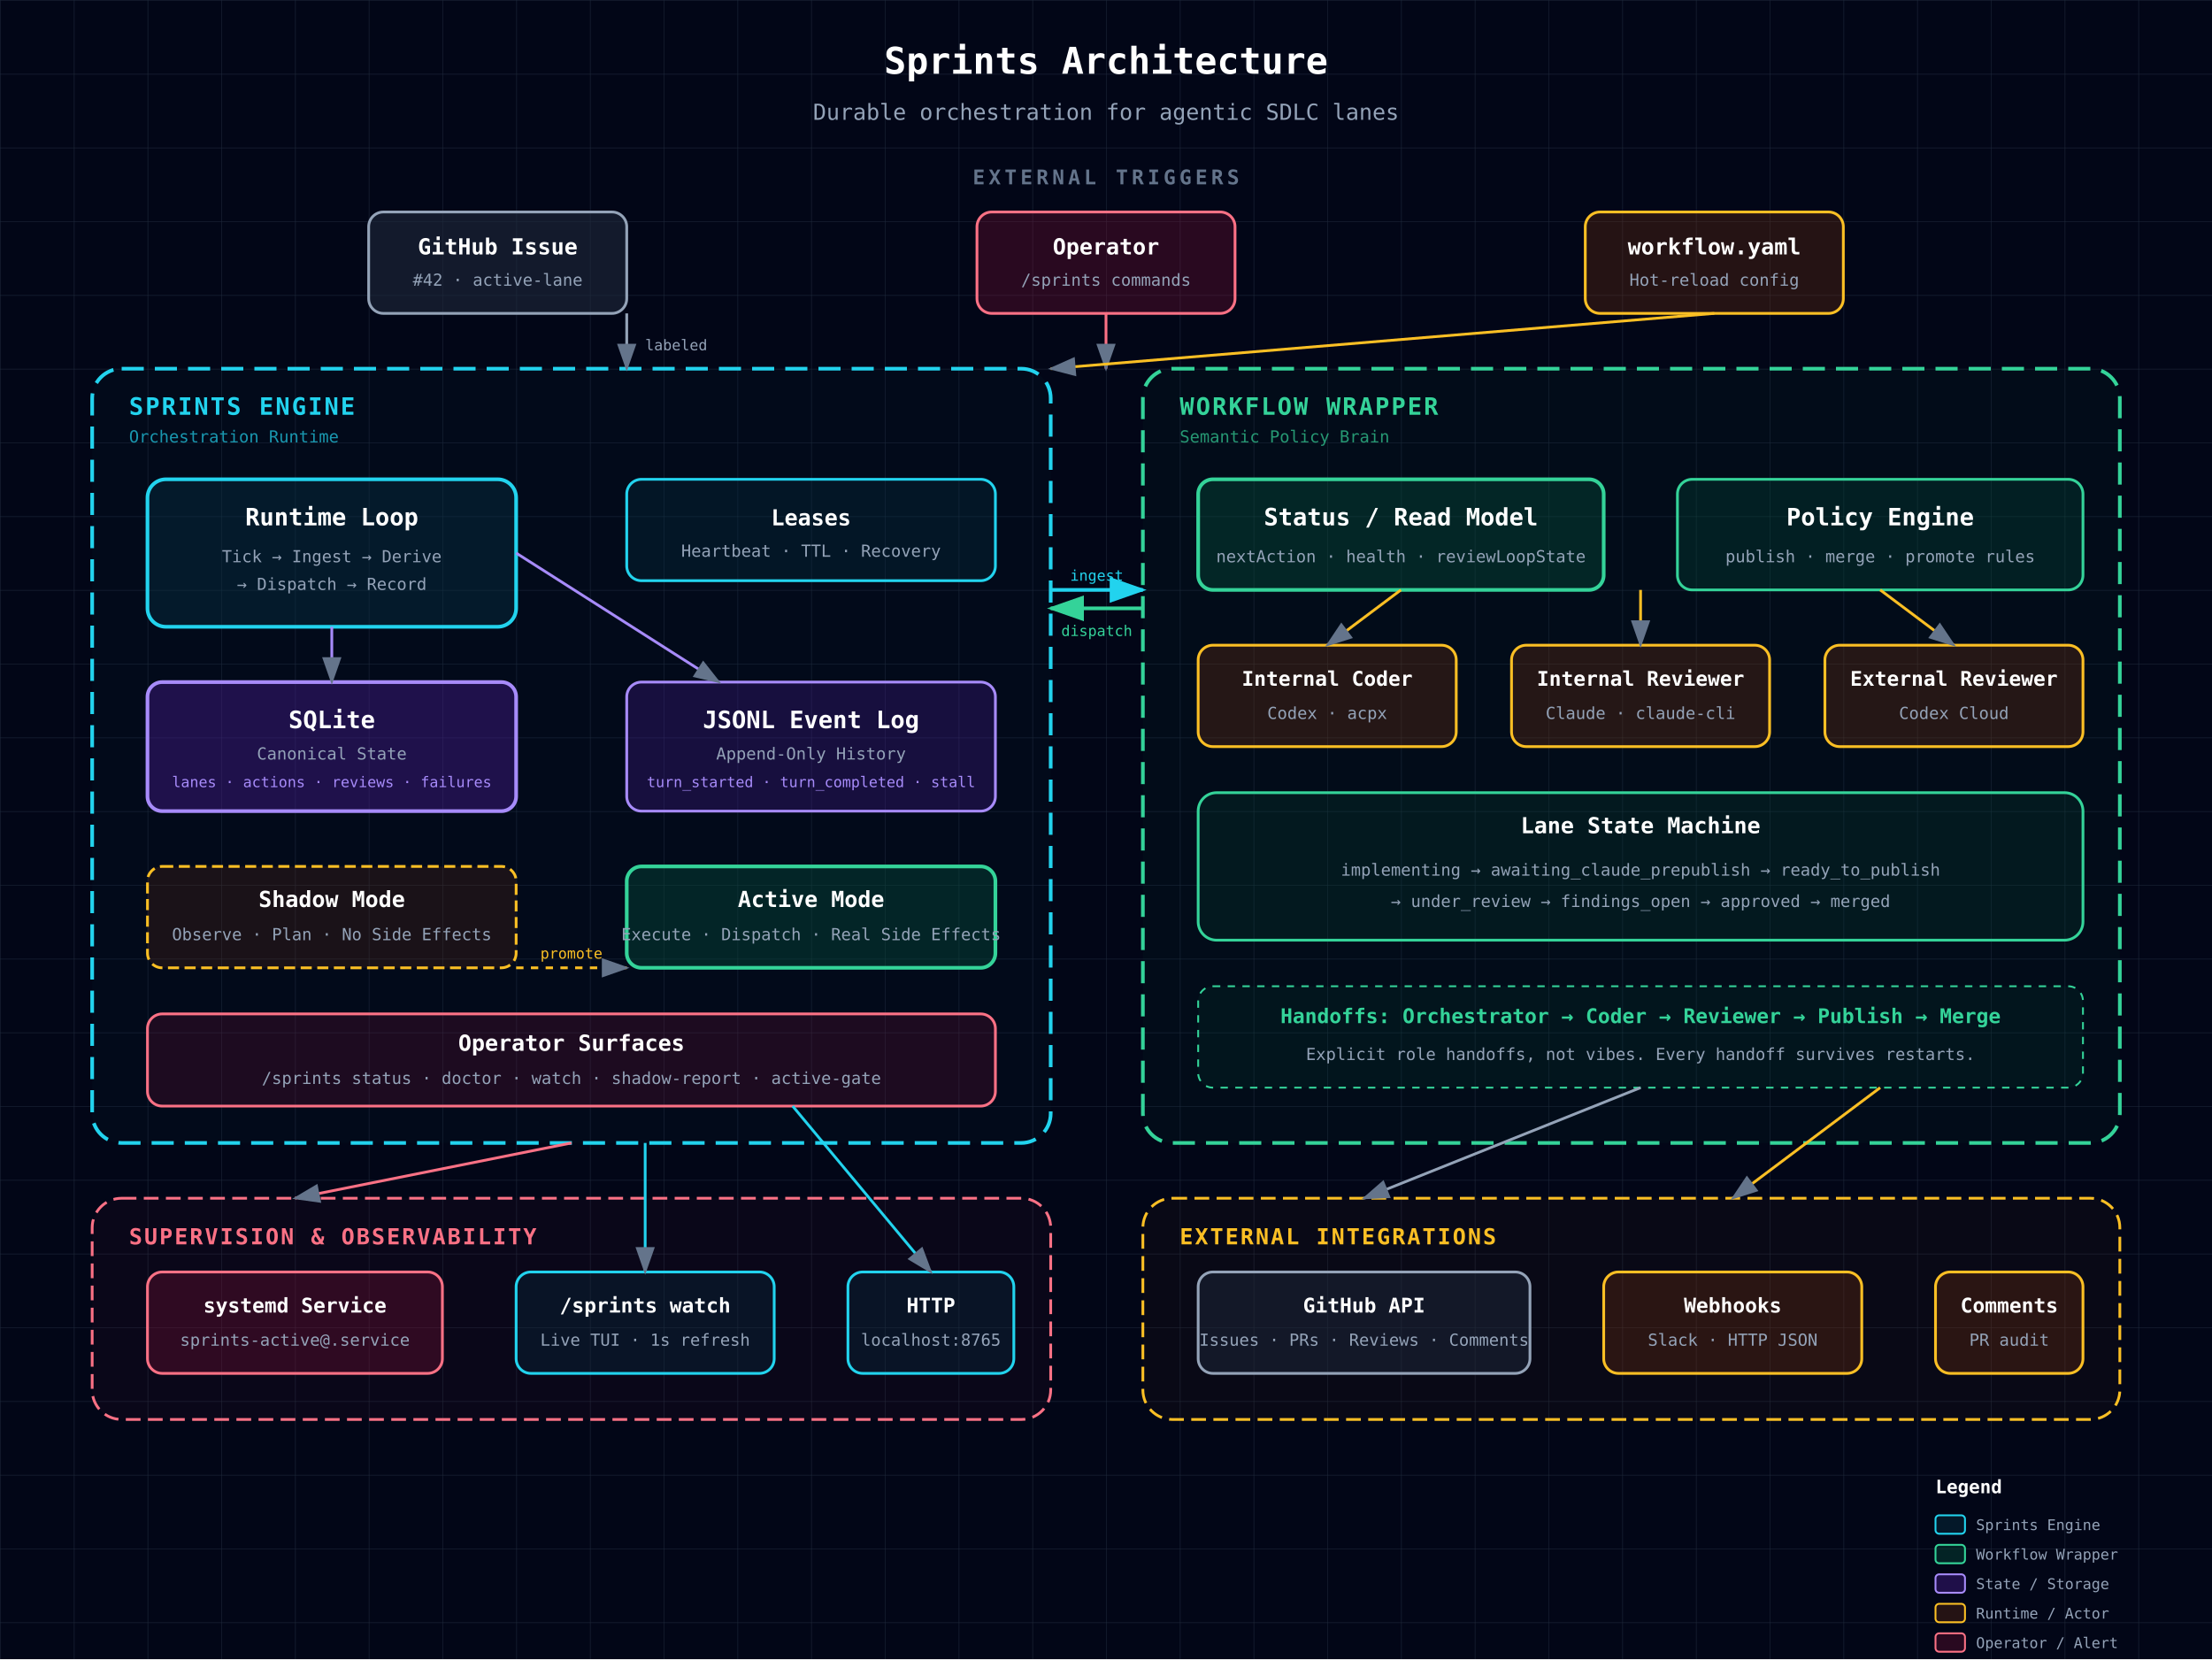
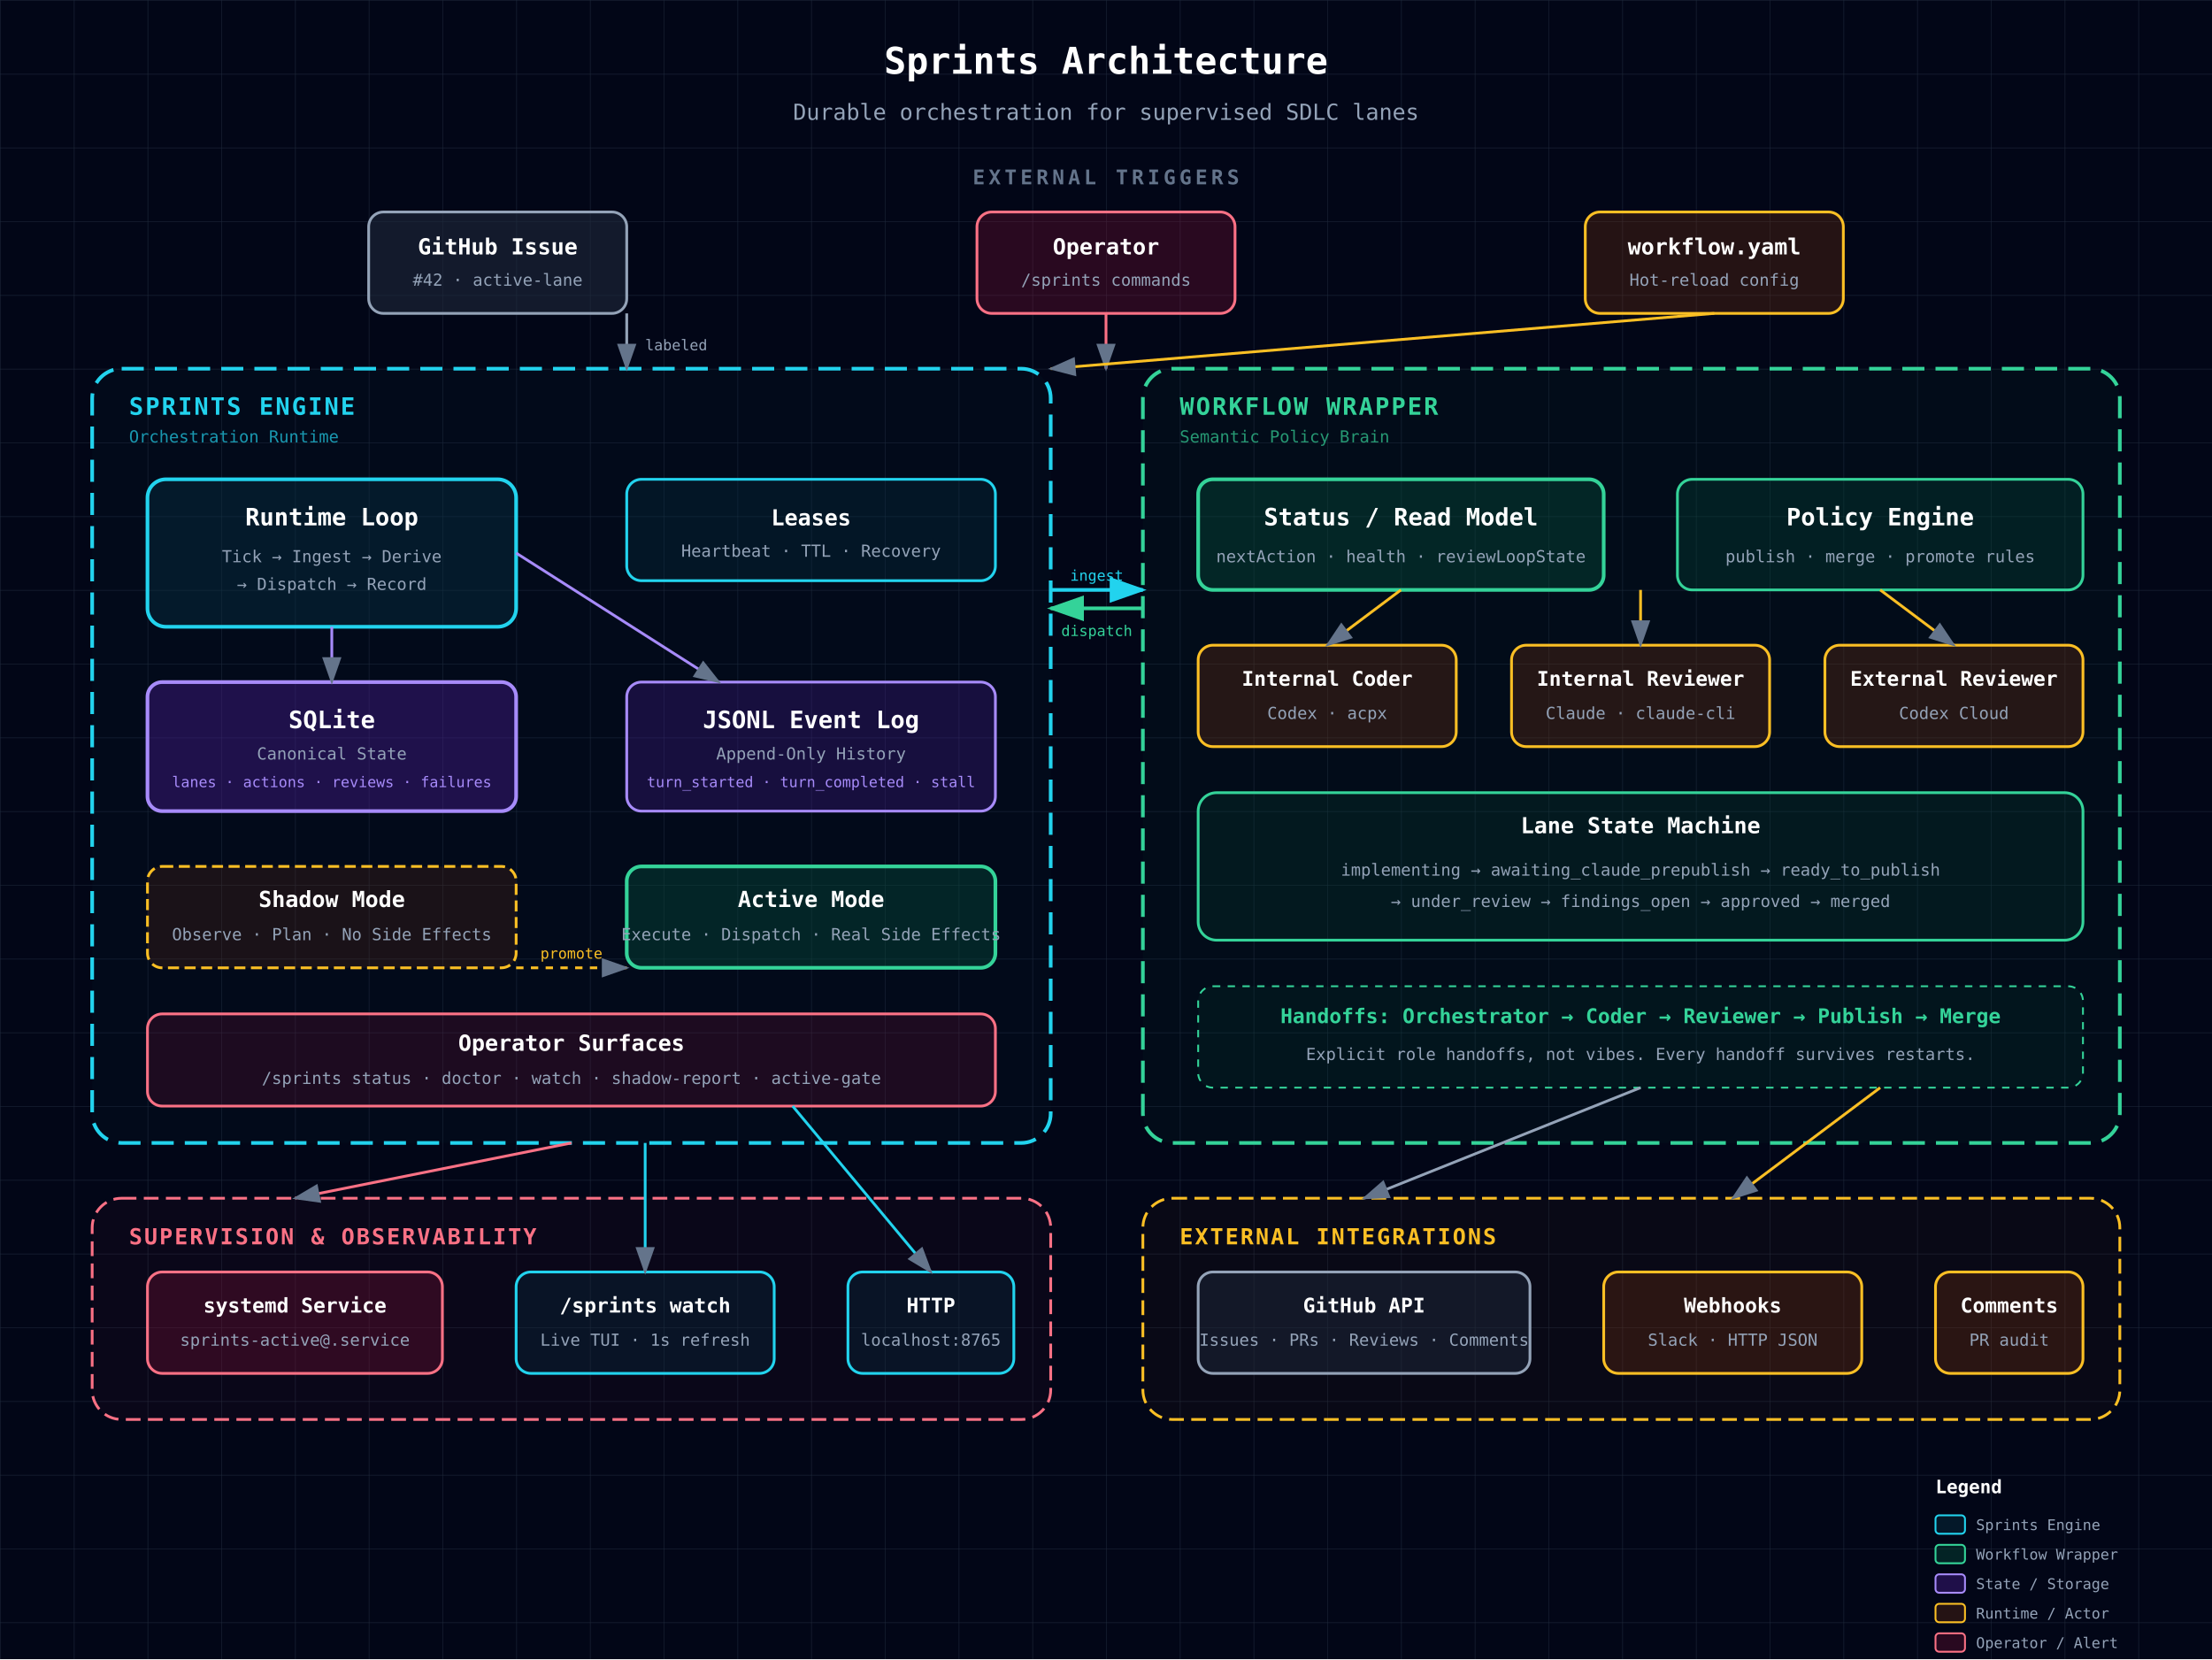
<svg xmlns="http://www.w3.org/2000/svg" viewBox="0 0 1200 900" width="100%" style="background-color:#020617;">
  <defs>
    <pattern id="grid" width="40" height="40" patternUnits="userSpaceOnUse">
      <path d="M 40 0 L 0 0 0 40" fill="none" stroke="#1e293b" stroke-width="0.5" />
    </pattern>
    <marker id="arrowhead" markerWidth="10" markerHeight="7" refX="9" refY="3.5" orient="auto">
      <polygon points="0 0, 10 3.5, 0 7" fill="#64748b" />
    </marker>
    <marker id="arrowhead-cyan" markerWidth="10" markerHeight="7" refX="9" refY="3.5" orient="auto">
      <polygon points="0 0, 10 3.5, 0 7" fill="#22d3ee" />
    </marker>
    <marker id="arrowhead-emerald" markerWidth="10" markerHeight="7" refX="9" refY="3.5" orient="auto">
      <polygon points="0 0, 10 3.5, 0 7" fill="#34d399" />
    </marker>
    <marker id="arrowhead-rose" markerWidth="10" markerHeight="7" refX="9" refY="3.5" orient="auto">
      <polygon points="0 0, 10 3.5, 0 7" fill="#fb7185" />
    </marker>
  </defs>
  <rect width="1200" height="900" fill="#020617" />
  <rect width="1200" height="900" fill="url(#grid)" />
  <text x="600" y="40" fill="white" font-family="monospace" font-size="20" font-weight="700" text-anchor="middle">Sprints Architecture</text>
-   <text x="600" y="65" fill="#94a3b8" font-family="monospace" font-size="12" text-anchor="middle">Durable orchestration for agentic SDLC lanes</text>
+   <text x="600" y="65" fill="#94a3b8" font-family="monospace" font-size="12" text-anchor="middle">Durable orchestration for supervised SDLC lanes</text>
  <text x="600" y="100" fill="#64748b" font-family="monospace" font-size="11" font-weight="600" text-anchor="middle" letter-spacing="2">EXTERNAL TRIGGERS</text>
  <rect x="200" y="115" width="140" height="55" rx="8" fill="rgba(30,41,59,0.6)" stroke="#94a3b8" stroke-width="1.5" />
  <text x="270" y="138" fill="white" font-family="monospace" font-size="12" font-weight="600" text-anchor="middle">GitHub Issue</text>
  <text x="270" y="155" fill="#94a3b8" font-family="monospace" font-size="9" text-anchor="middle">#42 · active-lane</text>
  <rect x="530" y="115" width="140" height="55" rx="8" fill="rgba(136,19,55,0.3)" stroke="#fb7185" stroke-width="1.5" />
  <text x="600" y="138" fill="white" font-family="monospace" font-size="12" font-weight="600" text-anchor="middle">Operator</text>
  <text x="600" y="155" fill="#94a3b8" font-family="monospace" font-size="9" text-anchor="middle">/sprints commands</text>
  <rect x="860" y="115" width="140" height="55" rx="8" fill="rgba(120,53,15,0.3)" stroke="#fbbf24" stroke-width="1.5" />
  <text x="930" y="138" fill="white" font-family="monospace" font-size="12" font-weight="600" text-anchor="middle">workflow.yaml</text>
  <text x="930" y="155" fill="#94a3b8" font-family="monospace" font-size="9" text-anchor="middle">Hot-reload config</text>
  <rect x="50" y="200" width="520" height="420" rx="16" fill="rgba(8,51,68,0.08)" stroke="#22d3ee" stroke-width="2" stroke-dasharray="12,6" />
  <text x="70" y="225" fill="#22d3ee" font-family="monospace" font-size="13" font-weight="700" letter-spacing="1">SPRINTS ENGINE</text>
  <text x="70" y="240" fill="#22d3ee" font-family="monospace" font-size="9" opacity="0.7">Orchestration Runtime</text>
  <rect x="80" y="260" width="200" height="80" rx="10" fill="rgba(8,51,68,0.4)" stroke="#22d3ee" stroke-width="2" />
  <text x="180" y="285" fill="white" font-family="monospace" font-size="13" font-weight="700" text-anchor="middle">Runtime Loop</text>
  <text x="180" y="305" fill="#94a3b8" font-family="monospace" font-size="9" text-anchor="middle">Tick → Ingest → Derive</text>
  <text x="180" y="320" fill="#94a3b8" font-family="monospace" font-size="9" text-anchor="middle">→ Dispatch → Record</text>
  <rect x="340" y="260" width="200" height="55" rx="8" fill="rgba(8,51,68,0.3)" stroke="#22d3ee" stroke-width="1.5" />
  <text x="440" y="285" fill="white" font-family="monospace" font-size="12" font-weight="600" text-anchor="middle">Leases</text>
  <text x="440" y="302" fill="#94a3b8" font-family="monospace" font-size="9" text-anchor="middle">Heartbeat · TTL · Recovery</text>
  <rect x="80" y="370" width="200" height="70" rx="8" fill="rgba(76,29,149,0.4)" stroke="#a78bfa" stroke-width="2" />
  <text x="180" y="395" fill="white" font-family="monospace" font-size="13" font-weight="700" text-anchor="middle">SQLite</text>
  <text x="180" y="412" fill="#94a3b8" font-family="monospace" font-size="9" text-anchor="middle">Canonical State</text>
  <text x="180" y="427" fill="#a78bfa" font-family="monospace" font-size="8" text-anchor="middle">lanes · actions · reviews · failures</text>
  <rect x="340" y="370" width="200" height="70" rx="8" fill="rgba(76,29,149,0.3)" stroke="#a78bfa" stroke-width="1.5" />
  <text x="440" y="395" fill="white" font-family="monospace" font-size="13" font-weight="600" text-anchor="middle">JSONL Event Log</text>
  <text x="440" y="412" fill="#94a3b8" font-family="monospace" font-size="9" text-anchor="middle">Append-Only History</text>
  <text x="440" y="427" fill="#a78bfa" font-family="monospace" font-size="8" text-anchor="middle">turn_started · turn_completed · stall</text>
  <rect x="80" y="470" width="200" height="55" rx="8" fill="rgba(120,53,15,0.2)" stroke="#fbbf24" stroke-width="1.5" stroke-dasharray="6,3" />
  <text x="180" y="492" fill="white" font-family="monospace" font-size="12" font-weight="600" text-anchor="middle">Shadow Mode</text>
  <text x="180" y="510" fill="#94a3b8" font-family="monospace" font-size="9" text-anchor="middle">Observe · Plan · No Side Effects</text>
  <rect x="340" y="470" width="200" height="55" rx="8" fill="rgba(6,78,59,0.4)" stroke="#34d399" stroke-width="2" />
  <text x="440" y="492" fill="white" font-family="monospace" font-size="12" font-weight="600" text-anchor="middle">Active Mode</text>
  <text x="440" y="510" fill="#94a3b8" font-family="monospace" font-size="9" text-anchor="middle">Execute · Dispatch · Real Side Effects</text>
  <rect x="80" y="550" width="460" height="50" rx="8" fill="rgba(136,19,55,0.2)" stroke="#fb7185" stroke-width="1.5" />
  <text x="310" y="570" fill="white" font-family="monospace" font-size="12" font-weight="600" text-anchor="middle">Operator Surfaces</text>
  <text x="310" y="588" fill="#94a3b8" font-family="monospace" font-size="9" text-anchor="middle">/sprints status · doctor · watch · shadow-report · active-gate</text>
  <rect x="620" y="200" width="530" height="420" rx="16" fill="rgba(6,78,59,0.08)" stroke="#34d399" stroke-width="2" stroke-dasharray="12,6" />
  <text x="640" y="225" fill="#34d399" font-family="monospace" font-size="13" font-weight="700" letter-spacing="1">WORKFLOW WRAPPER</text>
  <text x="640" y="240" fill="#34d399" font-family="monospace" font-size="9" opacity="0.7">Semantic Policy Brain</text>
  <rect x="650" y="260" width="220" height="60" rx="8" fill="rgba(6,78,59,0.4)" stroke="#34d399" stroke-width="2" />
  <text x="760" y="285" fill="white" font-family="monospace" font-size="13" font-weight="700" text-anchor="middle">Status / Read Model</text>
  <text x="760" y="305" fill="#94a3b8" font-family="monospace" font-size="9" text-anchor="middle">nextAction · health · reviewLoopState</text>
  <rect x="910" y="260" width="220" height="60" rx="8" fill="rgba(6,78,59,0.3)" stroke="#34d399" stroke-width="1.5" />
  <text x="1020" y="285" fill="white" font-family="monospace" font-size="13" font-weight="600" text-anchor="middle">Policy Engine</text>
  <text x="1020" y="305" fill="#94a3b8" font-family="monospace" font-size="9" text-anchor="middle">publish · merge · promote rules</text>
  <rect x="650" y="350" width="140" height="55" rx="8" fill="rgba(120,53,15,0.3)" stroke="#fbbf24" stroke-width="1.5" />
  <text x="720" y="372" fill="white" font-family="monospace" font-size="11" font-weight="600" text-anchor="middle">Internal Coder</text>
  <text x="720" y="390" fill="#94a3b8" font-family="monospace" font-size="9" text-anchor="middle">Codex · acpx</text>
  <rect x="820" y="350" width="140" height="55" rx="8" fill="rgba(120,53,15,0.3)" stroke="#fbbf24" stroke-width="1.5" />
  <text x="890" y="372" fill="white" font-family="monospace" font-size="11" font-weight="600" text-anchor="middle">Internal Reviewer</text>
  <text x="890" y="390" fill="#94a3b8" font-family="monospace" font-size="9" text-anchor="middle">Claude · claude-cli</text>
  <rect x="990" y="350" width="140" height="55" rx="8" fill="rgba(120,53,15,0.3)" stroke="#fbbf24" stroke-width="1.5" />
  <text x="1060" y="372" fill="white" font-family="monospace" font-size="11" font-weight="600" text-anchor="middle">External Reviewer</text>
  <text x="1060" y="390" fill="#94a3b8" font-family="monospace" font-size="9" text-anchor="middle">Codex Cloud</text>
  <rect x="650" y="430" width="480" height="80" rx="10" fill="rgba(6,78,59,0.2)" stroke="#34d399" stroke-width="1.5" />
  <text x="890" y="452" fill="white" font-family="monospace" font-size="12" font-weight="600" text-anchor="middle">Lane State Machine</text>
  <text x="890" y="475" fill="#94a3b8" font-family="monospace" font-size="9" text-anchor="middle">implementing → awaiting_claude_prepublish → ready_to_publish</text>
  <text x="890" y="492" fill="#94a3b8" font-family="monospace" font-size="9" text-anchor="middle">→ under_review → findings_open → approved → merged</text>
  <rect x="650" y="535" width="480" height="55" rx="8" fill="rgba(6,78,59,0.15)" stroke="#34d399" stroke-width="1" stroke-dasharray="4,4" />
  <text x="890" y="555" fill="#34d399" font-family="monospace" font-size="11" font-weight="600" text-anchor="middle">Handoffs: Orchestrator → Coder → Reviewer → Publish → Merge</text>
  <text x="890" y="575" fill="#94a3b8" font-family="monospace" font-size="9" text-anchor="middle">Explicit role handoffs, not vibes. Every handoff survives restarts.</text>
  <rect x="50" y="650" width="520" height="120" rx="16" fill="rgba(136,19,55,0.06)" stroke="#fb7185" stroke-width="1.5" stroke-dasharray="8,4" />
  <text x="70" y="675" fill="#fb7185" font-family="monospace" font-size="12" font-weight="700" letter-spacing="1">SUPERVISION &amp; OBSERVABILITY</text>
  <rect x="80" y="690" width="160" height="55" rx="8" fill="rgba(136,19,55,0.3)" stroke="#fb7185" stroke-width="1.5" />
  <text x="160" y="712" fill="white" font-family="monospace" font-size="11" font-weight="600" text-anchor="middle">systemd Service</text>
  <text x="160" y="730" fill="#94a3b8" font-family="monospace" font-size="9" text-anchor="middle">sprints-active@.service</text>
  <rect x="280" y="690" width="140" height="55" rx="8" fill="rgba(8,51,68,0.3)" stroke="#22d3ee" stroke-width="1.5" />
  <text x="350" y="712" fill="white" font-family="monospace" font-size="11" font-weight="600" text-anchor="middle">/sprints watch</text>
  <text x="350" y="730" fill="#94a3b8" font-family="monospace" font-size="9" text-anchor="middle">Live TUI · 1s refresh</text>
  <rect x="460" y="690" width="90" height="55" rx="8" fill="rgba(8,51,68,0.3)" stroke="#22d3ee" stroke-width="1.5" />
  <text x="505" y="712" fill="white" font-family="monospace" font-size="11" font-weight="600" text-anchor="middle">HTTP</text>
  <text x="505" y="730" fill="#94a3b8" font-family="monospace" font-size="9" text-anchor="middle">localhost:8765</text>
  <rect x="620" y="650" width="530" height="120" rx="16" fill="rgba(120,53,15,0.06)" stroke="#fbbf24" stroke-width="1.5" stroke-dasharray="8,4" />
  <text x="640" y="675" fill="#fbbf24" font-family="monospace" font-size="12" font-weight="700" letter-spacing="1">EXTERNAL INTEGRATIONS</text>
  <rect x="650" y="690" width="180" height="55" rx="8" fill="rgba(30,41,59,0.5)" stroke="#94a3b8" stroke-width="1.5" />
  <text x="740" y="712" fill="white" font-family="monospace" font-size="11" font-weight="600" text-anchor="middle">GitHub API</text>
  <text x="740" y="730" fill="#94a3b8" font-family="monospace" font-size="9" text-anchor="middle">Issues · PRs · Reviews · Comments</text>
  <rect x="870" y="690" width="140" height="55" rx="8" fill="rgba(120,53,15,0.3)" stroke="#fbbf24" stroke-width="1.5" />
  <text x="940" y="712" fill="white" font-family="monospace" font-size="11" font-weight="600" text-anchor="middle">Webhooks</text>
  <text x="940" y="730" fill="#94a3b8" font-family="monospace" font-size="9" text-anchor="middle">Slack · HTTP JSON</text>
  <rect x="1050" y="690" width="80" height="55" rx="8" fill="rgba(120,53,15,0.3)" stroke="#fbbf24" stroke-width="1.5" />
  <text x="1090" y="712" fill="white" font-family="monospace" font-size="11" font-weight="600" text-anchor="middle">Comments</text>
  <text x="1090" y="730" fill="#94a3b8" font-family="monospace" font-size="9" text-anchor="middle">PR audit</text>
  <line x1="340" y1="170" x2="340" y2="200" stroke="#94a3b8" stroke-width="1.5" marker-end="url(#arrowhead)" />
  <text x="350" y="190" fill="#94a3b8" font-family="monospace" font-size="8">labeled</text>
  <line x1="600" y1="170" x2="600" y2="200" stroke="#fb7185" stroke-width="1.5" marker-end="url(#arrowhead)" />
  <line x1="930" y1="170" x2="570" y2="200" stroke="#fbbf24" stroke-width="1.5" marker-end="url(#arrowhead)" />
  <line x1="570" y1="320" x2="620" y2="320" stroke="#22d3ee" stroke-width="2" marker-end="url(#arrowhead-cyan)" />
  <line x1="620" y1="330" x2="570" y2="330" stroke="#34d399" stroke-width="2" marker-end="url(#arrowhead-emerald)" />
  <text x="595" y="315" fill="#22d3ee" font-family="monospace" font-size="8" text-anchor="middle">ingest</text>
  <text x="595" y="345" fill="#34d399" font-family="monospace" font-size="8" text-anchor="middle">dispatch</text>
  <line x1="180" y1="340" x2="180" y2="370" stroke="#a78bfa" stroke-width="1.5" marker-end="url(#arrowhead)" />
  <line x1="280" y1="300" x2="390" y2="370" stroke="#a78bfa" stroke-width="1.5" marker-end="url(#arrowhead)" />
  <line x1="280" y1="525" x2="340" y2="525" stroke="#fbbf24" stroke-width="1.5" stroke-dasharray="4,4" marker-end="url(#arrowhead)" />
  <text x="310" y="520" fill="#fbbf24" font-family="monospace" font-size="8" text-anchor="middle">promote</text>
  <line x1="760" y1="320" x2="720" y2="350" stroke="#fbbf24" stroke-width="1.5" marker-end="url(#arrowhead)" />
  <line x1="890" y1="320" x2="890" y2="350" stroke="#fbbf24" stroke-width="1.5" marker-end="url(#arrowhead)" />
  <line x1="1020" y1="320" x2="1060" y2="350" stroke="#fbbf24" stroke-width="1.5" marker-end="url(#arrowhead)" />
  <line x1="890" y1="590" x2="740" y2="650" stroke="#94a3b8" stroke-width="1.5" marker-end="url(#arrowhead)" />
  <line x1="310" y1="620" x2="160" y2="650" stroke="#fb7185" stroke-width="1.5" marker-end="url(#arrowhead)" />
  <line x1="350" y1="620" x2="350" y2="690" stroke="#22d3ee" stroke-width="1.5" marker-end="url(#arrowhead)" />
  <line x1="430" y1="600" x2="505" y2="690" stroke="#22d3ee" stroke-width="1.5" marker-end="url(#arrowhead)" />
  <line x1="1020" y1="590" x2="940" y2="650" stroke="#fbbf24" stroke-width="1.5" marker-end="url(#arrowhead)" />
  <text x="1050" y="810" fill="white" font-family="monospace" font-size="10" font-weight="600">Legend</text>
  <rect x="1050" y="822" width="16" height="10" rx="2" fill="rgba(8,51,68,0.4)" stroke="#22d3ee" stroke-width="1" />
  <text x="1072" y="830" fill="#94a3b8" font-family="monospace" font-size="8">Sprints Engine</text>
  <rect x="1050" y="838" width="16" height="10" rx="2" fill="rgba(6,78,59,0.4)" stroke="#34d399" stroke-width="1" />
  <text x="1072" y="846" fill="#94a3b8" font-family="monospace" font-size="8">Workflow Wrapper</text>
  <rect x="1050" y="854" width="16" height="10" rx="2" fill="rgba(76,29,149,0.4)" stroke="#a78bfa" stroke-width="1" />
  <text x="1072" y="862" fill="#94a3b8" font-family="monospace" font-size="8">State / Storage</text>
  <rect x="1050" y="870" width="16" height="10" rx="2" fill="rgba(120,53,15,0.3)" stroke="#fbbf24" stroke-width="1" />
  <text x="1072" y="878" fill="#94a3b8" font-family="monospace" font-size="8">Runtime / Actor</text>
  <rect x="1050" y="886" width="16" height="10" rx="2" fill="rgba(136,19,55,0.3)" stroke="#fb7185" stroke-width="1" />
  <text x="1072" y="894" fill="#94a3b8" font-family="monospace" font-size="8">Operator / Alert</text>
  <rect x="1050" y="902" width="16" height="10" rx="2" fill="rgba(30,41,59,0.5)" stroke="#94a3b8" stroke-width="1" />
  <text x="1072" y="910" fill="#94a3b8" font-family="monospace" font-size="8">External</text>
  <text x="600" y="940" fill="#475569" font-family="monospace" font-size="10" text-anchor="middle" font-style="italic">
    "Turn fragile cron-loop automation into explicit, durable, role-based 24/7 workflow orchestration."
  </text>
</svg>
